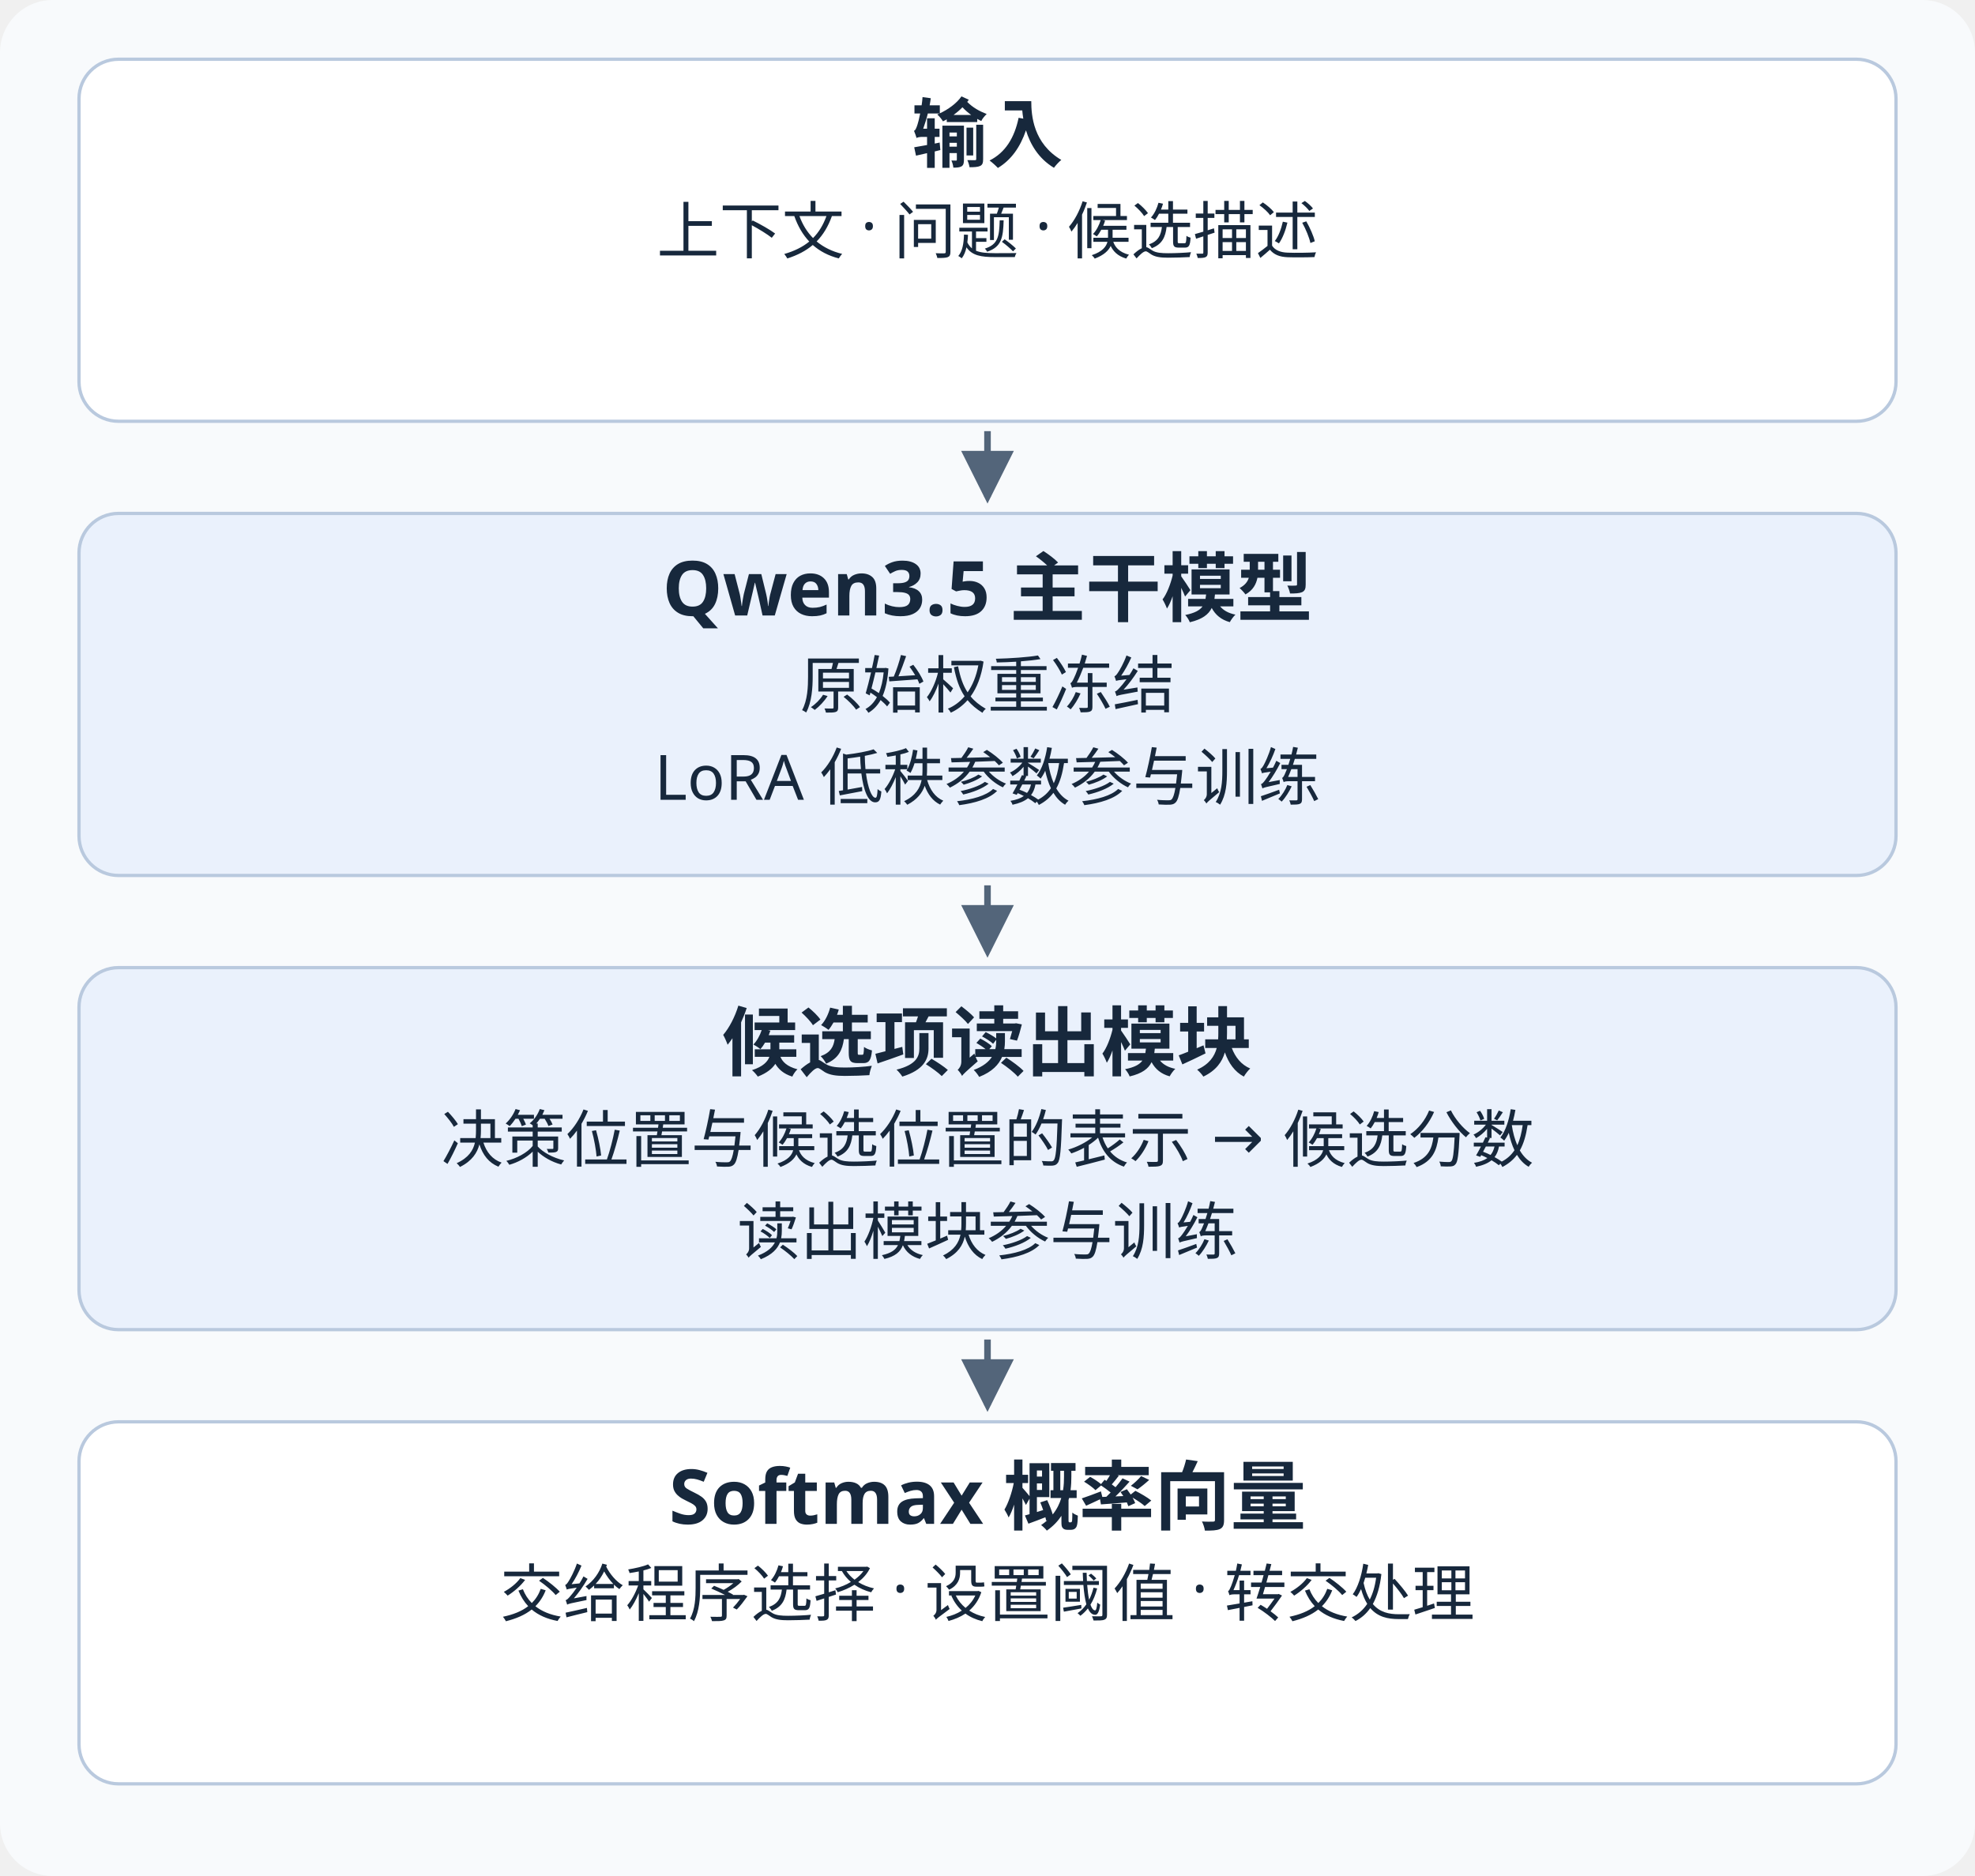
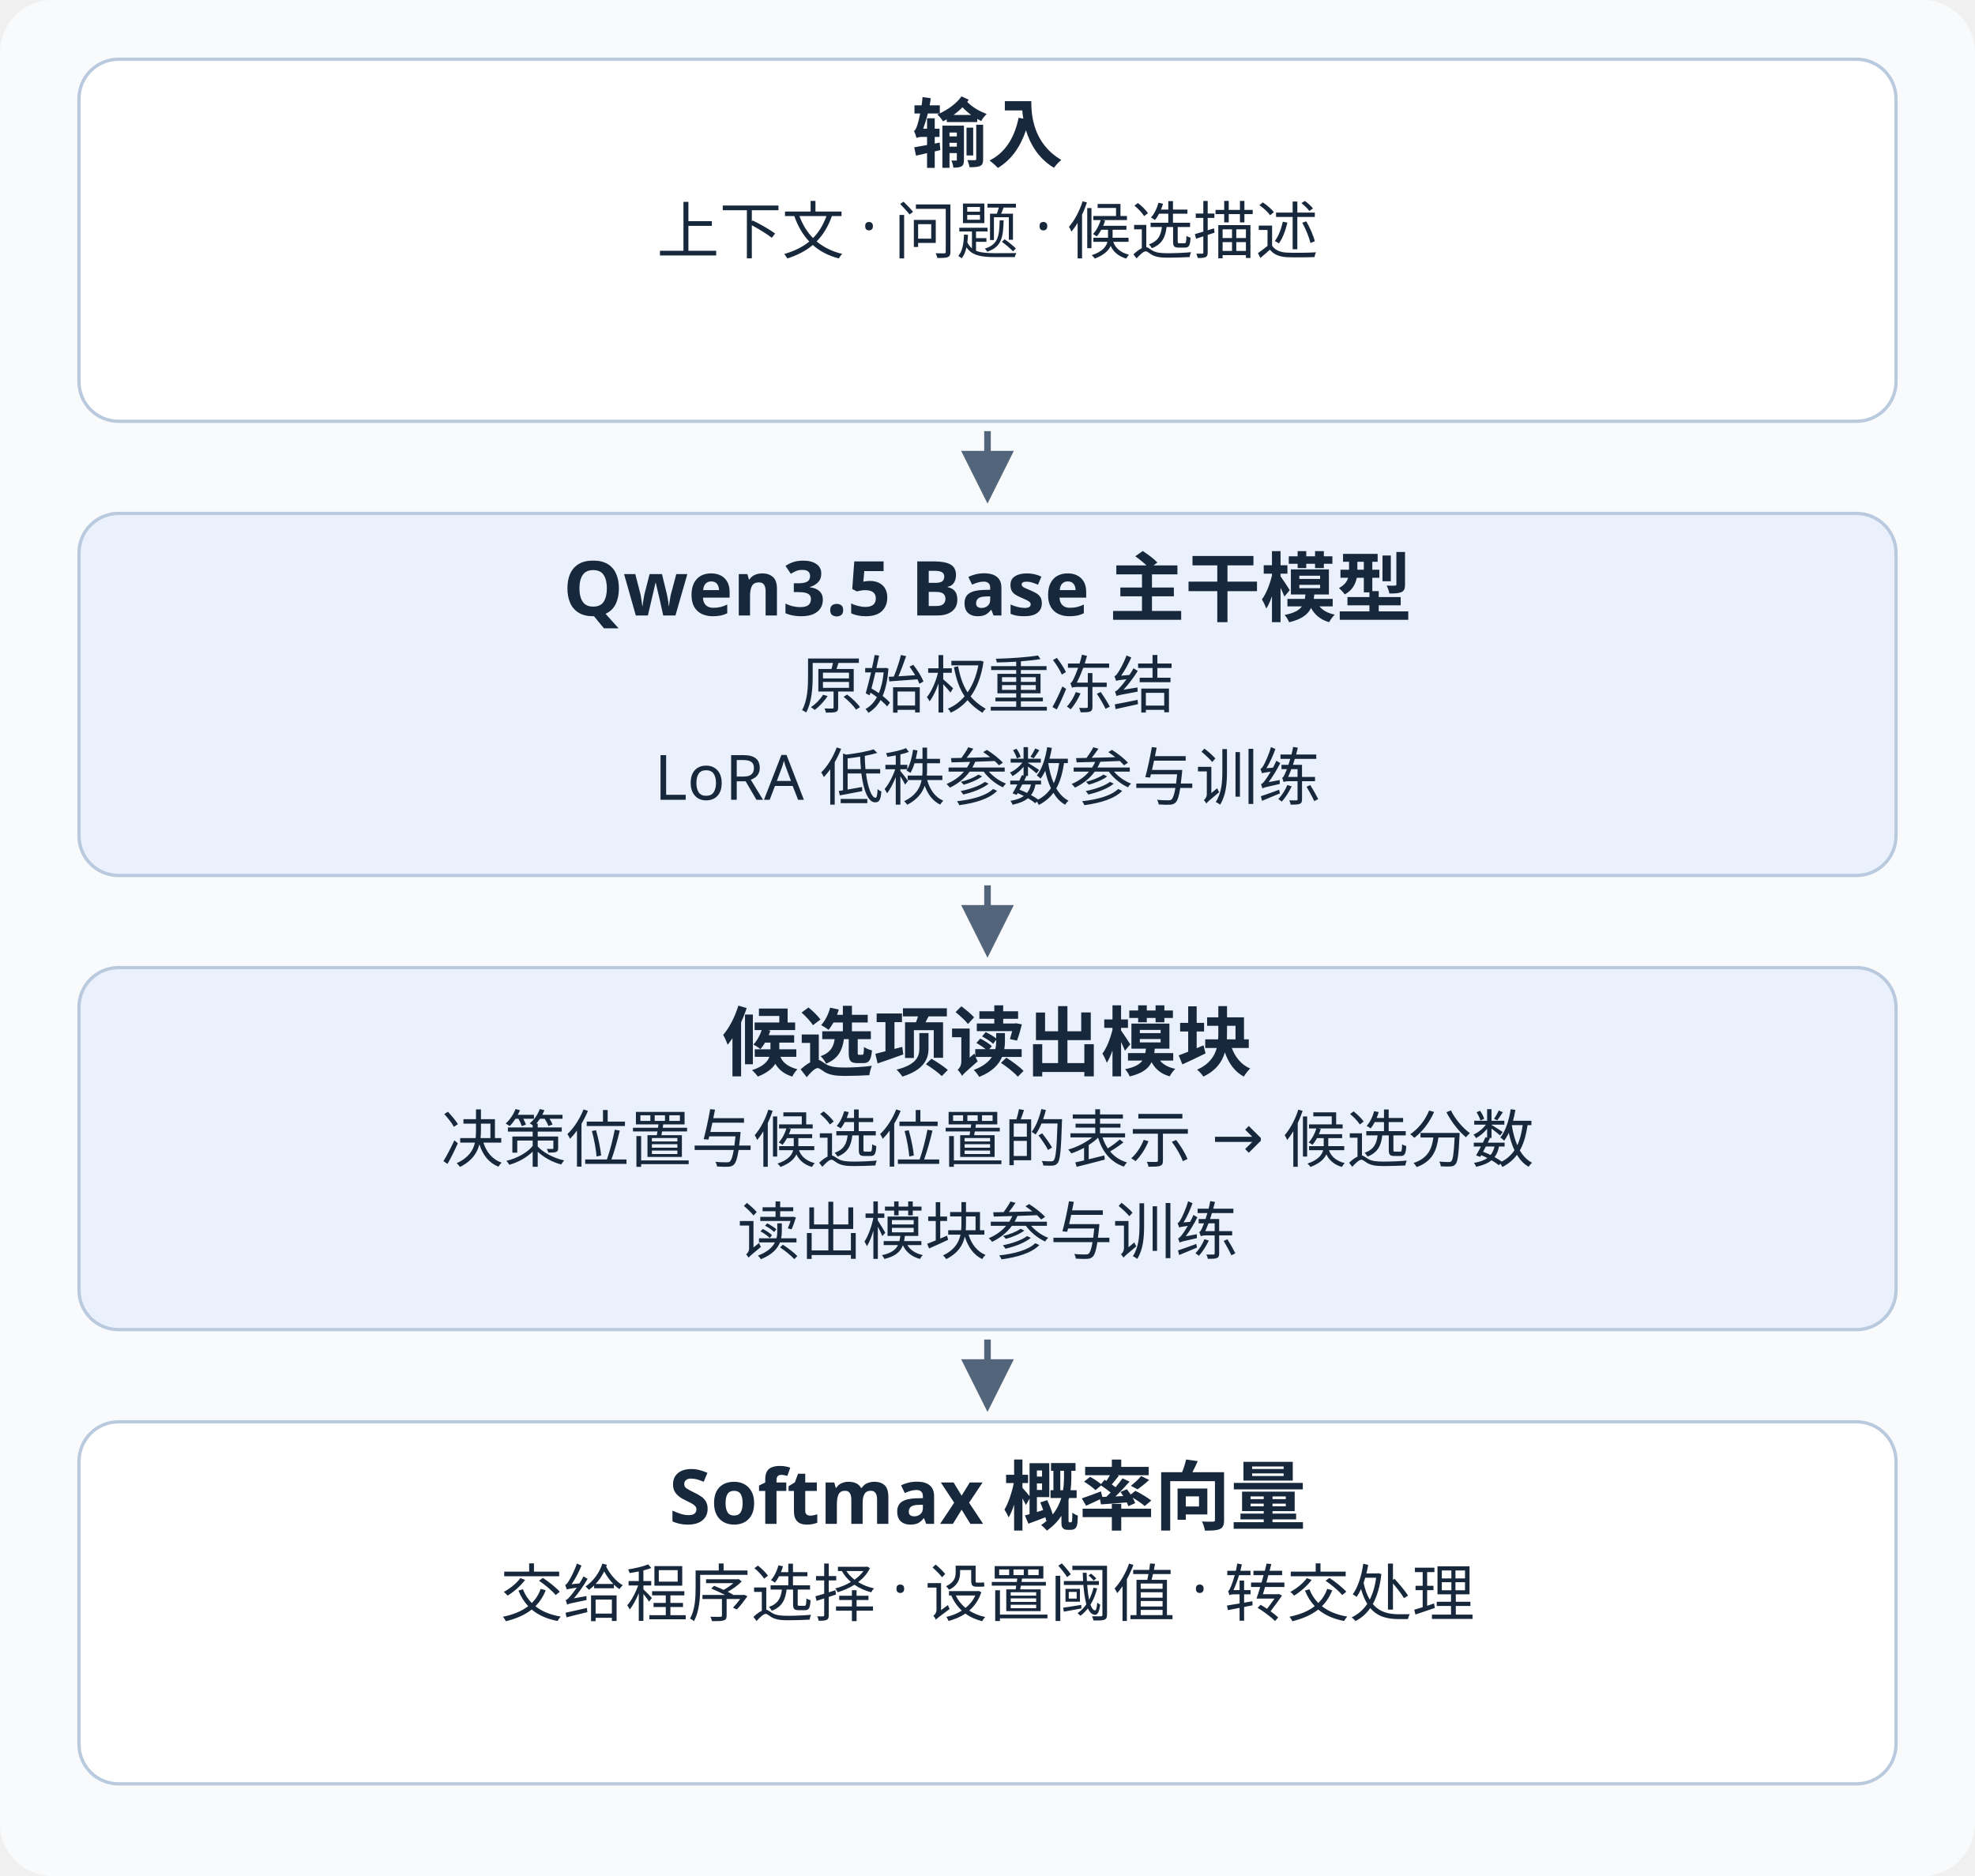
<svg xmlns="http://www.w3.org/2000/svg" viewBox="0 0 600 570" role="img" aria-labelledby="title">
  <defs>
    <marker id="a" markerWidth="8" markerHeight="8" refX="7" refY="4" orient="auto">
      <path d="M0 0L8 4L0 8" fill="#53657a" />
    </marker>
  </defs>
  <rect width="600" height="570" rx="16" fill="#f8fafc" />
  <rect x="24" y="18" width="552" height="110" rx="12" fill="#fff" stroke="#b9c9de" />
  <text x="300" y="49" text-anchor="middle" font-family="system-ui, sans-serif" font-size="23" font-weight="600" fill="#17283c">输入</text>
  <text x="300" y="77" text-anchor="middle" font-family="system-ui, sans-serif" font-size="19" font-weight="400" fill="#17283c">上下文 · 问题 · 候选描述</text>
  <path d="M300 131V151" stroke="#53657a" stroke-width="2" marker-end="url(#a)" />
  <rect x="24" y="156" width="552" height="110" rx="12" fill="#eaf1fc" stroke="#b9c9de" />
-   <text x="300" y="187" text-anchor="middle" font-family="system-ui, sans-serif" font-size="23" font-weight="600" fill="#17283c">Qwen3.5 主干模型</text>
+   <text x="300" y="187" text-anchor="middle" font-family="system-ui, sans-serif" font-size="23" font-weight="600" fill="#17283c">Qwen3.5 Base 主干模型</text>
  <text x="300" y="215" text-anchor="middle" font-family="system-ui, sans-serif" font-size="19" font-weight="400" fill="#17283c">原始权重冻结</text>
  <text x="300" y="243" text-anchor="middle" font-family="system-ui, sans-serif" font-size="19" font-weight="400" fill="#17283c">LoRA 低秩参数参与训练</text>
  <path d="M300 269V289" stroke="#53657a" stroke-width="2" marker-end="url(#a)" />
  <rect x="24" y="294" width="552" height="110" rx="12" fill="#eaf1fc" stroke="#b9c9de" />
  <text x="300" y="325" text-anchor="middle" font-family="system-ui, sans-serif" font-size="23" font-weight="600" fill="#17283c">候选项读出模块</text>
  <text x="300" y="353" text-anchor="middle" font-family="system-ui, sans-serif" font-size="19" font-weight="400" fill="#17283c">决策位置与候选位置的表示 → 候选分数</text>
  <text x="300" y="381" text-anchor="middle" font-family="system-ui, sans-serif" font-size="19" font-weight="400" fill="#17283c">读出模块参与训练</text>
  <path d="M300 407V427" stroke="#53657a" stroke-width="2" marker-end="url(#a)" />
  <rect x="24" y="432" width="552" height="110" rx="12" fill="#fff" stroke="#b9c9de" />
  <text x="300" y="463" text-anchor="middle" font-family="system-ui, sans-serif" font-size="23" font-weight="600" fill="#17283c">Softmax 概率向量</text>
  <text x="300" y="491" text-anchor="middle" font-family="system-ui, sans-serif" font-size="19" font-weight="400" fill="#17283c">交给程序选择 · 设置阈值 · 转交处理</text>
</svg>
